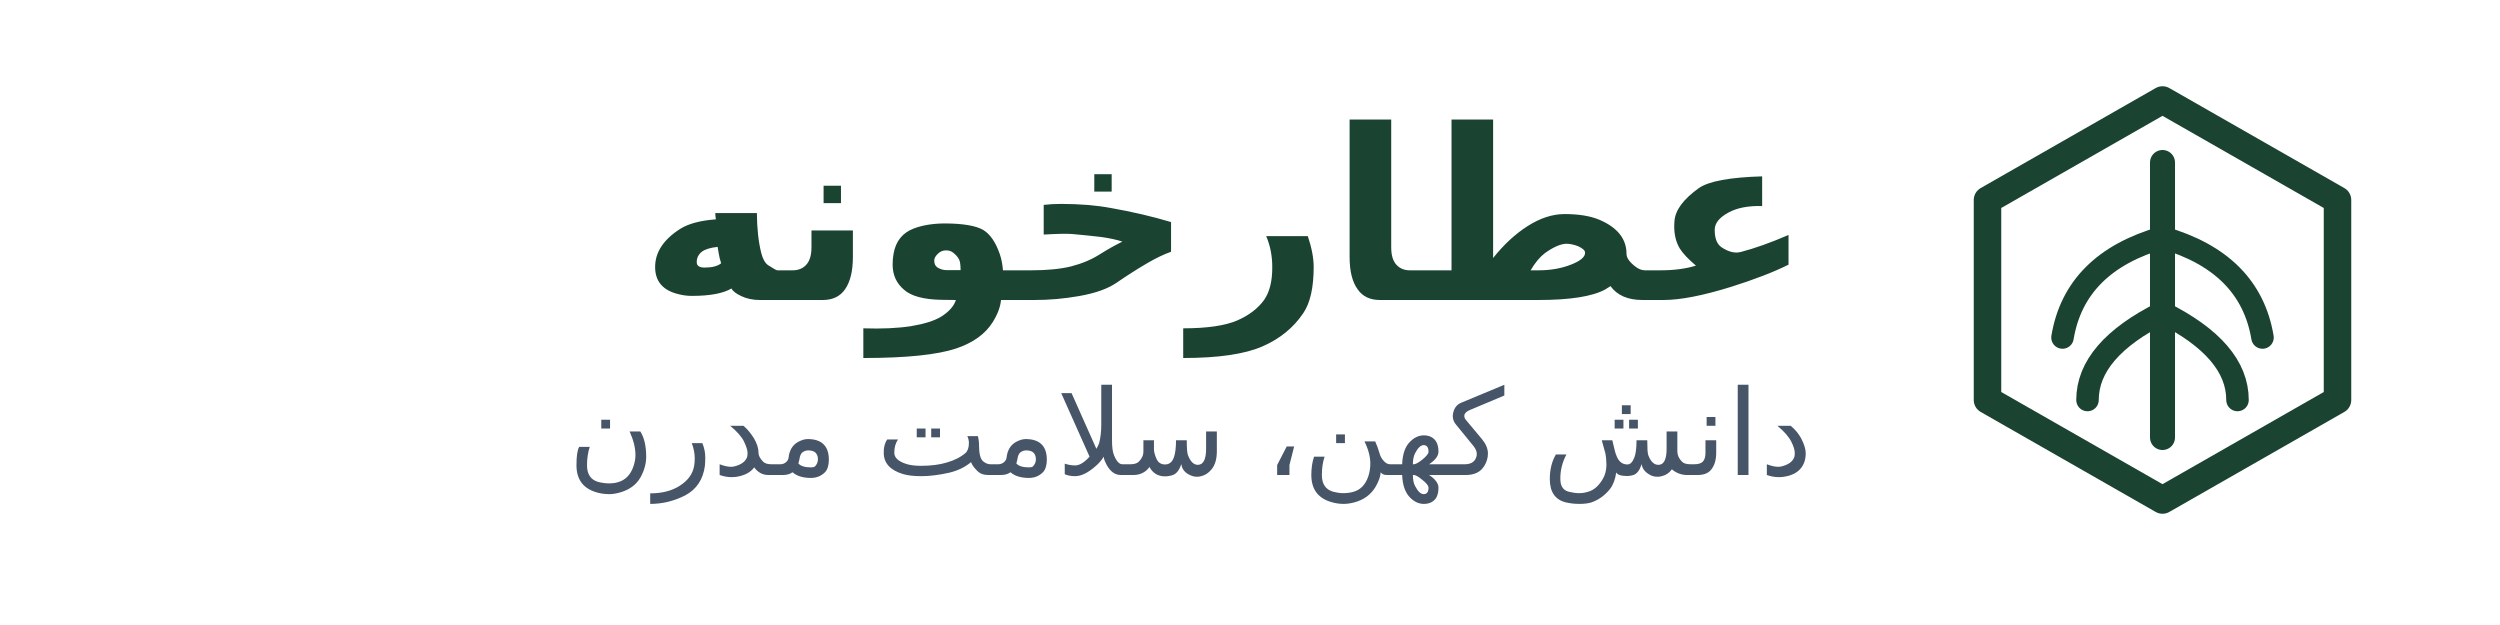
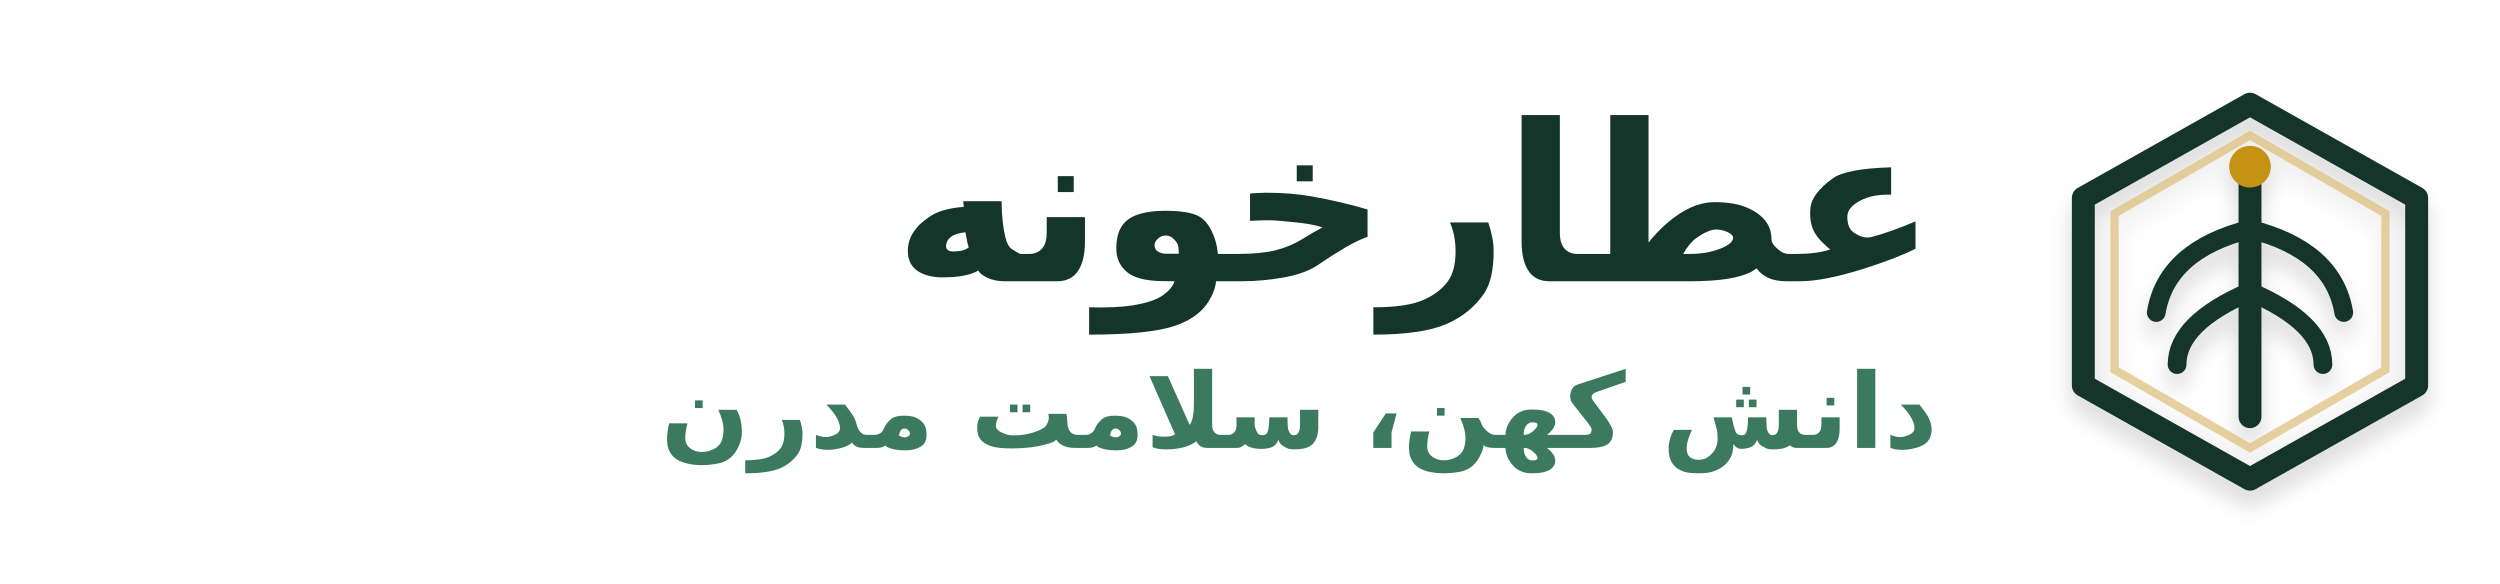
- <svg xmlns="http://www.w3.org/2000/svg" viewBox="0 0 200 50" width="200" height="50">
-   <g transform="translate(155, 6)">
-     <path d="M18 2 L32 10 L32 26 L18 34 L4 26 L4 10 Z" fill="none" stroke="#1b4332" stroke-width="2.2" stroke-linejoin="round" />
-     <path d="M18 7 L18 29" stroke="#1b4332" stroke-width="2" stroke-linecap="round" />
-     <path d="M18 13 Q25 15 26 21" stroke="#1b4332" stroke-width="1.8" fill="none" stroke-linecap="round" />
-     <path d="M18 19 Q24 22 24 26" stroke="#1b4332" stroke-width="1.8" fill="none" stroke-linecap="round" />
-     <path d="M18 13 Q11 15 10 21" stroke="#1b4332" stroke-width="1.8" fill="none" stroke-linecap="round" />
-     <path d="M18 19 Q12 22 12 26" stroke="#1b4332" stroke-width="1.8" fill="none" stroke-linecap="round" />
+ <svg xmlns="http://www.w3.org/2000/svg" viewBox="0 0 240 56" width="240" height="56" dir="rtl">
+   <defs>
+     <linearGradient id="shieldGrad" x1="0%" y1="0%" x2="100%" y2="100%">
+       <stop offset="0%" stop-color="#143529" />
+       <stop offset="100%" stop-color="#245a43" />
+     </linearGradient>
+     <linearGradient id="goldVeins" x1="0%" y1="0%" x2="100%" y2="100%">
+       <stop offset="0%" stop-color="#f3d085" />
+       <stop offset="100%" stop-color="#c69214" />
+     </linearGradient>
+     <filter id="softGlow" x="-20%" y="-20%" width="140%" height="140%">
+       <feDropShadow dx="0" dy="1.5" stdDeviation="1" flood-color="#000" flood-opacity="0.15" />
+     </filter>
+   </defs>
+   <style>
+     .brand-title {
+       font-family: 'Vazirmatn', 'B Yekan', 'IRANSans', system-ui, -apple-system, sans-serif;
+       font-size: 21px;
+       font-weight: 800;
+       fill: #143529;
+       letter-spacing: -0.5px;
+     }
+     .brand-slogan {
+       font-family: 'Vazirmatn', 'B Yekan', 'IRANSans', system-ui, -apple-system, sans-serif;
+       font-size: 10px;
+       font-weight: 600;
+       fill: #3b7a5e;
+     }
+     .shield-frame {
+       stroke: #143529;
+       stroke-width: 2.2;
+       stroke-linejoin: round;
+       fill: none;
+     }
+     .leaf-vein {
+       stroke: #143529;
+       stroke-width: 1.8;
+       fill: none;
+       stroke-linecap: round;
+     }
+   </style>
+   <g transform="translate(196, 8)" filter="url(#softGlow)">
+     <path class="shield-frame" d="M20 2 L36 11 L36 29 L20 38 L4 29 L4 11 Z" fill="#f4f8f5" />
+     <path d="M20 5 L33 12.5 L33 27.5 L20 35 L7 27.5 L7 12.5 Z" fill="none" stroke="#d5b263" stroke-width="0.8" opacity="0.6" />
+     <path d="M20 8 L20 32" stroke="#143529" stroke-width="2.2" stroke-linecap="round" />
+     <path class="leaf-vein" d="M20 14 Q28 16 29 22" />
+     <path class="leaf-vein" d="M20 14 Q12 16 11 22" />
+     <path class="leaf-vein" d="M20 20 Q27 23 27 27" />
+     <path class="leaf-vein" d="M20 20 Q13 23 13 27" />
+     <circle cx="20" cy="8" r="2" fill="#c69214" />
  </g>
-   <text x="145" y="24" font-family="'Vazirmatn', 'IRANSans', Tahoma, sans-serif" font-size="19" font-weight="800" fill="#1b4332" text-anchor="end">عطارخونه</text>
-   <text x="145" y="38" font-family="'Vazirmatn', 'IRANSans', Tahoma, sans-serif" font-size="9.5" font-weight="500" fill="#475569" text-anchor="end">دانش کهن، سلامت مدرن</text>
+   <g transform="translate(186, 0)">
+     <text x="0" y="27" text-anchor="end" class="brand-title">عطارخونه</text>
+     <text x="0" y="43" text-anchor="end" class="brand-slogan">دانش کهن، سلامت مدرن</text>
+   </g>
</svg>
